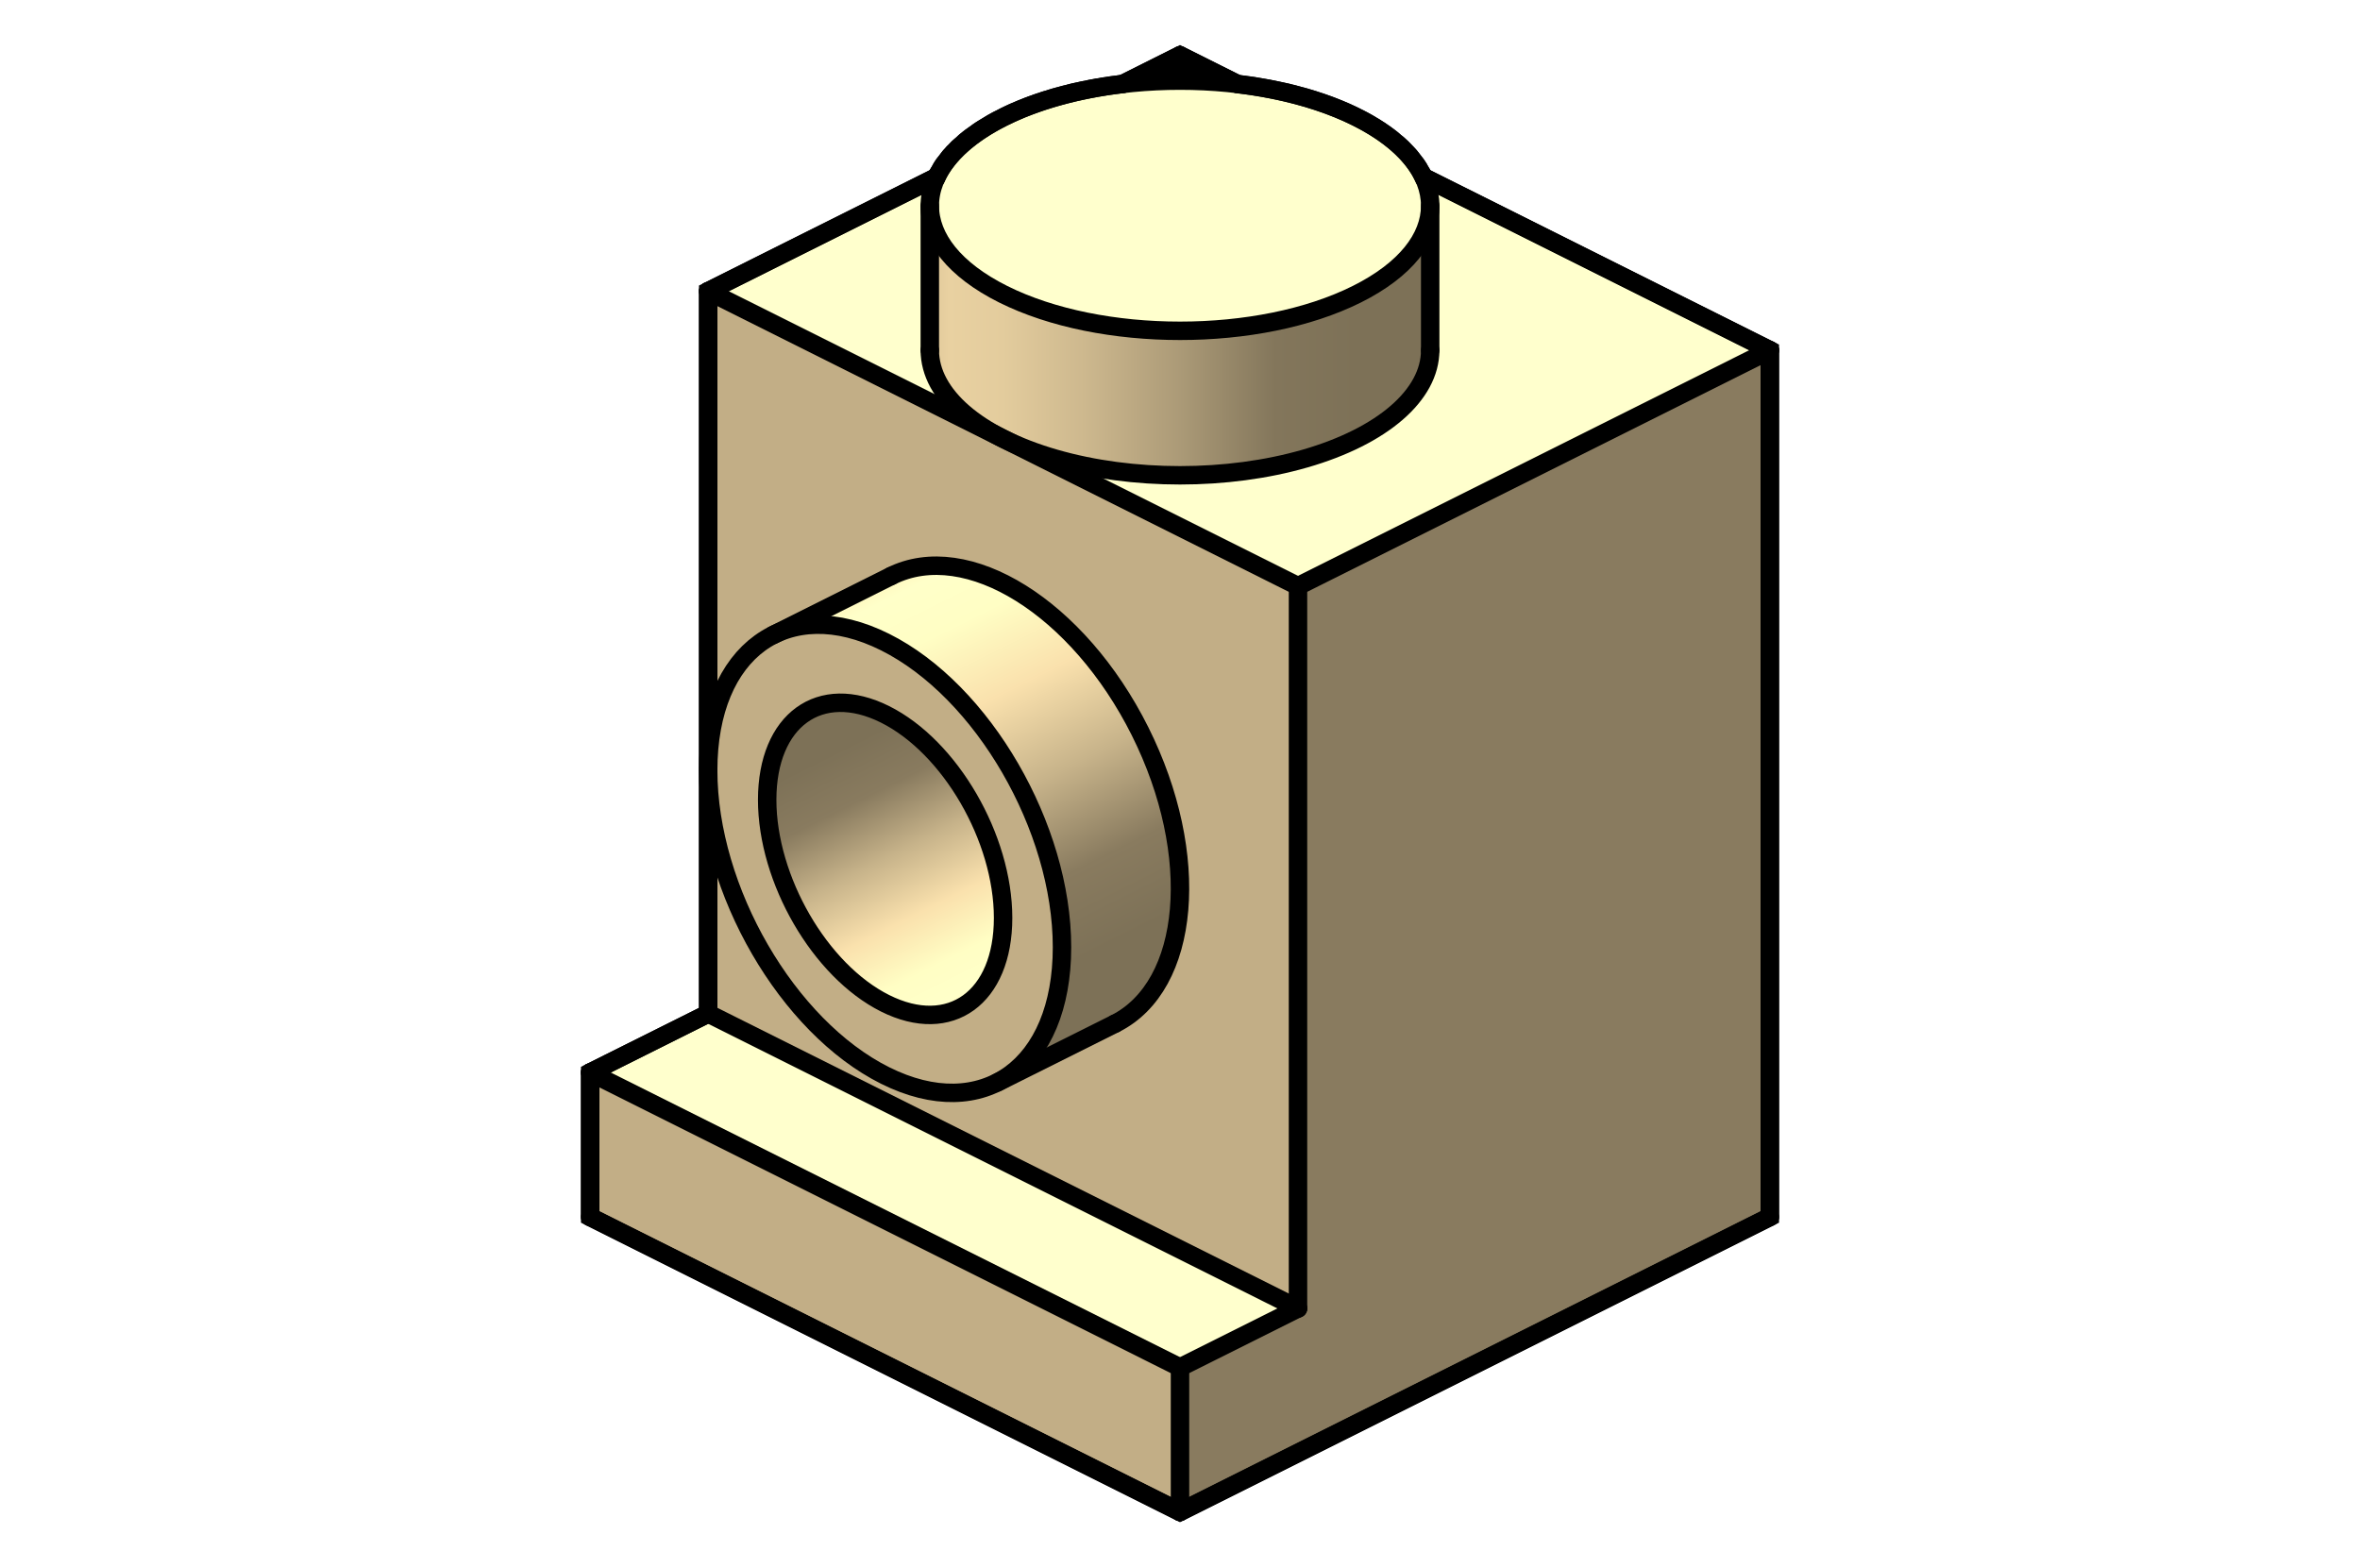
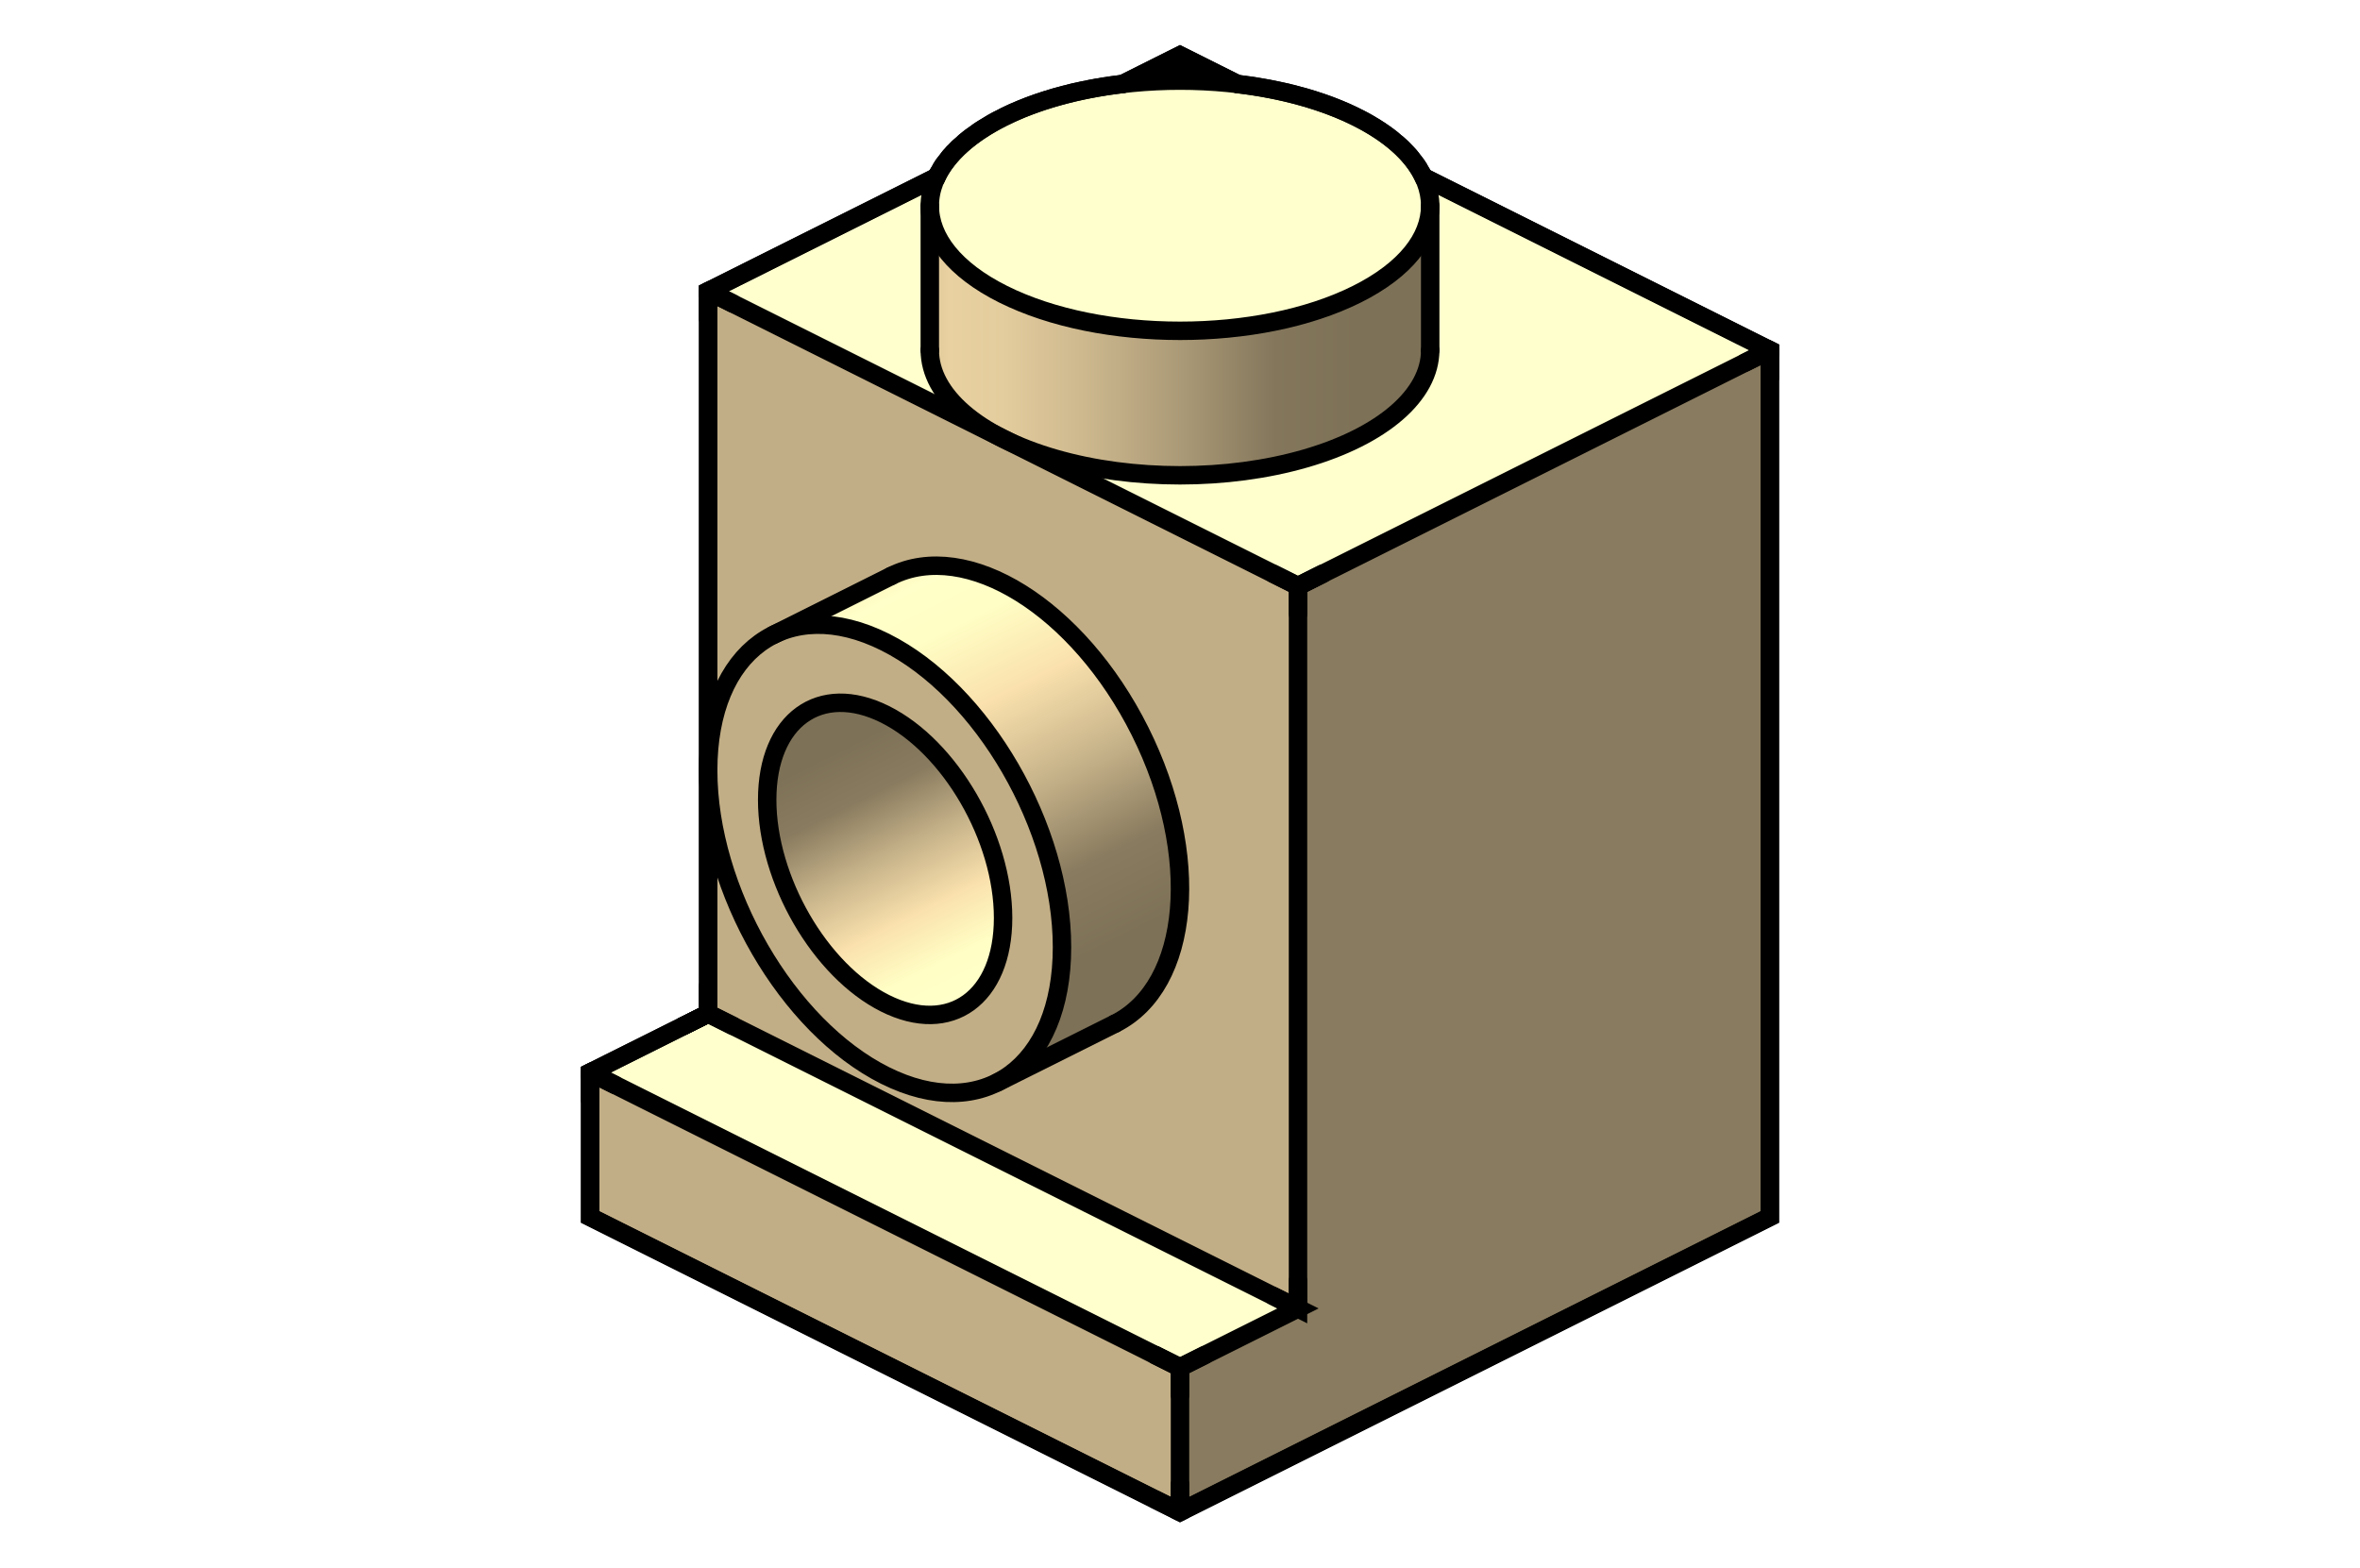
<svg xmlns="http://www.w3.org/2000/svg" viewBox="0 0 256 170" preserveAspectRatio="xMidYMid meet">
  <defs>
    <linearGradient id="g4" gradientUnits="userSpaceOnUse" x1="116.90" y1="102.95" x2="100.72" y2="70.58">
      <stop offset="-0.0%" stop-color="#fff6bd" />
      <stop offset="3.8%" stop-color="#ffffc9" />
      <stop offset="14.6%" stop-color="#fffec4" />
      <stop offset="30.9%" stop-color="#fae1ad" />
      <stop offset="50.0%" stop-color="#c7b38a" />
      <stop offset="69.1%" stop-color="#897b5f" />
      <stop offset="85.4%" stop-color="#7d7157" />
      <stop offset="96.2%" stop-color="#7d7157" />
      <stop offset="100.0%" stop-color="#7d7157" />
    </linearGradient>
    <linearGradient id="g7" gradientUnits="userSpaceOnUse" x1="90.27" y1="65.68" x2="114.55" y2="114.24">
      <stop offset="0.0%" stop-color="#fff6bd" />
      <stop offset="3.8%" stop-color="#ffffc9" />
      <stop offset="14.6%" stop-color="#fffec4" />
      <stop offset="30.9%" stop-color="#fae1ad" />
      <stop offset="50.0%" stop-color="#c7b38a" />
      <stop offset="69.1%" stop-color="#897b5f" />
      <stop offset="85.4%" stop-color="#7d7157" />
      <stop offset="96.2%" stop-color="#7d7157" />
      <stop offset="100.0%" stop-color="#7d7157" />
    </linearGradient>
    <linearGradient id="g8" gradientUnits="userSpaceOnUse" x1="100.86" y1="30.15" x2="155.14" y2="30.15">
      <stop offset="0.0%" stop-color="#dfc89a" />
      <stop offset="3.8%" stop-color="#e9d1a1" />
      <stop offset="14.6%" stop-color="#e3cc9d" />
      <stop offset="30.9%" stop-color="#cdb88e" />
      <stop offset="50.0%" stop-color="#ab9a77" />
      <stop offset="69.1%" stop-color="#83765b" />
      <stop offset="85.4%" stop-color="#7d7157" />
      <stop offset="96.2%" stop-color="#7d7157" />
      <stop offset="100.0%" stop-color="#7d7157" />
    </linearGradient>
  </defs>
  <g stroke-linejoin="round">
    <path d="M 76.82 109.94 L 140.79 141.93 L 140.79 63.58 L 76.82 31.59 L 76.82 83.56 L 76.82 109.94 Z M 83.87 68.88 L 86.45 67.59 L 89.61 66.01 L 89.71 65.96 L 90.06 65.79 L 90.75 65.45 L 91.83 64.90 L 93.34 64.15 L 95.17 63.23 L 96.67 62.48 A 27.14 16.62 -116.57 0 1 123.24 78.48 A 27.14 16.62 -116.57 0 1 121.87 110.50 A 27.14 16.62 -116.57 0 1 120.50 111.26 L 118.70 112.16 L 117.27 112.88 L 116.31 113.36 L 115.80 113.61 L 115.65 113.69 L 109.55 116.74 L 108.15 117.44 A 27.14 16.62 -116.57 0 1 81.65 101.56 A 27.14 16.62 -116.57 0 1 83.08 69.35 A 27.14 16.62 -116.57 0 1 83.87 68.88 Z" fill="#c2ae86" fill-rule="evenodd" stroke="#c2ae86" stroke-width="0.8" />
    <path d="M 128.00 164.00 L 128.00 148.33 L 64.02 116.34 L 64.02 132.01 L 128.00 164.00 Z" fill="#c2ae86" fill-rule="evenodd" stroke="#c2ae86" stroke-width="0.8" />
    <path d="M 64.02 116.34 L 128.00 148.33 L 140.79 141.93 L 76.82 109.94 L 64.02 116.34 Z" fill="#ffffcd" fill-rule="evenodd" stroke="#ffffcd" stroke-width="0.8" />
    <path d="M 140.79 63.58 L 140.79 141.93 L 128.00 148.33 L 128.00 164.00 L 191.98 132.01 L 191.98 37.99 L 140.79 63.58 Z" fill="#897b5f" fill-rule="evenodd" stroke="#897b5f" stroke-width="0.8" />
    <path d="M 87.39 77.28 A 18.10 11.08 -116.57 0 0 86.55 98.97 A 18.10 11.08 -116.57 0 0 104.04 109.37 A 18.10 11.08 -116.57 0 0 105.97 88.33 A 18.10 11.08 -116.57 0 0 88.33 76.80 A 18.10 11.08 -116.57 0 0 87.39 77.28 Z" fill="url(#g4)" fill-rule="evenodd" stroke="url(#g4)" stroke-width="0.8" />
    <path d="M 134.24 9.12 L 128.00 6.00 L 121.78 9.11 A 27.14 13.57 -180.00 0 1 134.24 9.12 Z M 100.86 37.99 L 100.86 22.32 A 27.14 13.57 -180.00 0 1 101.59 19.21 L 76.82 31.59 L 140.79 63.58 L 191.98 37.99 L 154.41 19.20 A 27.14 13.57 -180.00 0 1 155.14 22.32 L 155.14 37.99 A 27.14 13.57 -180.00 0 1 129.09 51.55 A 27.14 13.57 -180.00 0 1 100.94 39.08 A 27.14 13.57 -180.00 0 1 100.86 37.99 Z" fill="#ffffcd" fill-rule="evenodd" stroke="#ffffcd" stroke-width="0.8" />
    <path d="M 114.87 98.29 A 27.14 16.62 -116.57 0 0 93.44 68.59 A 27.14 16.62 -116.57 0 0 76.84 84.75 A 27.14 16.62 -116.57 0 0 95.53 116.42 A 27.14 16.62 -116.57 0 0 115.12 104.85 A 27.14 16.62 -116.57 0 0 114.87 98.29 Z M 108.55 102.53 A 18.10 11.08 -116.57 0 1 94.42 107.91 A 18.10 11.08 -116.57 0 1 83.23 85.99 A 18.10 11.08 -116.57 0 1 95.69 77.33 A 18.10 11.08 -116.57 0 1 108.74 97.96 A 18.10 11.08 -116.57 0 1 108.55 102.53 Z" fill="#c2ae86" fill-rule="evenodd" stroke="#c2ae86" stroke-width="0.8" />
    <path d="M 108.15 117.44 L 120.95 111.04 A 27.14 16.62 -116.57 0 0 124.09 80.19 A 27.14 16.62 -116.57 0 0 97.66 62.07 A 27.14 16.62 -116.57 0 0 96.67 62.48 L 83.87 68.88 A 27.14 16.62 -116.57 0 1 110.38 84.75 A 27.14 16.62 -116.57 0 1 109.31 116.76 A 27.14 16.62 -116.57 0 1 108.15 117.44 Z" fill="url(#g7)" fill-rule="evenodd" stroke="url(#g7)" stroke-width="0.8" />
    <path d="M 155.14 37.99 L 155.14 22.32 A 27.14 13.57 -180.00 0 1 128.20 35.88 A 27.14 13.57 -180.00 0 1 125.76 35.83 L 125.76 35.83 A 27.14 13.57 -180.00 0 1 100.86 22.32 L 100.86 37.99 A 27.14 13.57 -180.00 0 0 126.91 51.55 A 27.14 13.57 -180.00 0 0 155.06 39.08 A 27.14 13.57 -180.00 0 0 155.14 37.99 Z" fill="url(#g8)" fill-rule="evenodd" stroke="url(#g8)" stroke-width="0.8" />
    <path d="M 153.14 27.43 A 27.14 13.57 -180.00 0 0 140.08 10.16 A 27.14 13.57 -180.00 0 0 104.67 15.38 A 27.14 13.57 -180.00 0 0 112.43 33.43 A 27.14 13.57 -180.00 0 0 149.01 30.91 A 27.14 13.57 -180.00 0 0 153.14 27.43 Z" fill="#ffffcd" fill-rule="evenodd" stroke="#ffffcd" stroke-width="0.8" />
    <path d="M 129.29 7.76 L 128.00 7.12 L 126.71 7.76 L 127.03 7.75 L 127.04 7.75 L 127.51 7.75 L 127.52 7.75 L 128.00 7.75 L 128.00 7.75 L 128.48 7.75 L 128.49 7.75 L 128.96 7.75 L 128.97 7.75 L 129.29 7.76 Z" fill="#000000" fill-rule="evenodd" stroke="#000000" stroke-width="0.8" />
  </g>
  <defs>
    <clipPath id="sclip">
      <path d="M 100.84 18.46 L 75.82 30.97 L 75.82 109.33 L 63.02 115.72 L 63.02 132.63 L 128.00 165.12 L 192.98 132.63 L 192.98 37.37 L 155.17 18.47 L 154.98 18.15 L 154.84 17.91 L 154.68 17.61 L 154.63 17.54 L 154.58 17.46 L 154.52 17.38 L 154.47 17.31 L 154.16 16.91 L 153.73 16.35 L 153.68 16.29 L 153.64 16.24 L 153.58 16.18 L 153.53 16.12 L 153.19 15.77 L 152.73 15.29 L 152.56 15.14 L 152.42 15.00 L 152.37 14.96 L 152.34 14.93 L 152.05 14.70 L 152.03 14.69 L 152.03 14.69 L 151.56 14.28 L 151.33 14.11 L 151.13 13.95 L 150.95 13.83 L 150.82 13.72 L 150.57 13.56 L 150.25 13.33 L 149.94 13.14 L 149.67 12.96 L 149.32 12.76 L 149.08 12.60 L 148.95 12.53 L 148.81 12.45 L 148.42 12.24 L 148.06 12.04 L 147.66 11.85 L 147.24 11.63 L 147.18 11.60 L 147.13 11.58 L 146.84 11.45 L 146.73 11.40 L 146.32 11.21 L 145.94 11.05 L 145.54 10.88 L 145.25 10.77 L 145.02 10.67 L 144.75 10.57 L 144.44 10.45 L 144.11 10.34 L 143.75 10.20 L 143.14 10.01 L 142.74 9.87 L 142.60 9.83 L 142.45 9.78 L 142.15 9.70 L 141.85 9.60 L 141.04 9.39 L 140.36 9.20 L 140.34 9.20 L 140.32 9.19 L 140.19 9.17 L 140.10 9.14 L 139.87 9.08 L 138.88 8.87 L 138.18 8.72 L 138.00 8.69 L 137.83 8.65 L 137.78 8.64 L 137.59 8.61 L 136.67 8.45 L 135.92 8.32 L 135.79 8.31 L 135.69 8.29 L 135.40 8.26 L 135.16 8.22 L 134.59 8.15 L 134.53 8.15 L 128.00 4.88 L 121.50 8.13 L 121.03 8.20 L 120.30 8.29 L 119.90 8.36 L 119.51 8.41 L 119.17 8.48 L 118.86 8.52 L 118.56 8.58 L 118.19 8.64 L 117.72 8.75 L 117.27 8.83 L 116.75 8.95 L 116.74 8.95 L 116.30 9.04 L 116.22 9.06 L 116.13 9.08 L 115.61 9.22 L 115.11 9.34 L 114.65 9.47 L 114.15 9.60 L 114.00 9.65 L 113.85 9.69 L 113.50 9.81 L 113.04 9.94 L 112.68 10.07 L 112.25 10.20 L 111.84 10.36 L 111.53 10.46 L 111.34 10.54 L 111.08 10.63 L 110.78 10.76 L 110.46 10.88 L 109.81 11.16 L 109.37 11.34 L 109.30 11.38 L 109.24 11.41 L 109.03 11.51 L 108.76 11.63 L 108.09 11.98 L 107.52 12.26 L 107.44 12.31 L 107.39 12.34 L 107.30 12.39 L 107.19 12.45 L 106.50 12.87 L 105.95 13.20 L 105.86 13.26 L 105.75 13.33 L 105.67 13.38 L 105.60 13.43 L 105.31 13.65 L 104.97 13.89 L 104.54 14.20 L 104.49 14.24 L 104.44 14.28 L 104.21 14.47 L 104.02 14.62 L 103.75 14.88 L 103.40 15.18 L 103.32 15.25 L 103.27 15.29 L 102.92 15.66 L 102.67 15.90 L 102.51 16.09 L 102.26 16.35 L 102.24 16.38 L 102.22 16.41 L 101.95 16.77 L 101.78 16.99 L 101.56 17.26 L 101.50 17.35 L 101.42 17.46 L 101.38 17.54 L 101.33 17.61 L 101.11 18.01 Z" clip-rule="evenodd" />
    </clipPath>
  </defs>
  <g stroke="black" fill="none" stroke-linecap="round" clip-path="url(#sclip)">
    <path d="M 101.59 19.21 L 76.82 31.59 L 76.82 109.94 L 64.02 116.34 L 64.02 132.01 L 128.00 164.00 L 191.98 132.01 L 191.98 37.99 L 154.41 19.20 A 27.14 13.57 -180.00 0 0 134.24 9.12 L 128.00 6.00 L 121.78 9.11 A 27.14 13.57 -180.00 0 0 101.59 19.21 Z" stroke-width="2.00" stroke-linejoin="miter" stroke-miterlimit="5" />
-     <line x1="155.14" y1="22.32" x2="155.14" y2="37.99" stroke-width="2.00" />
-     <line x1="100.86" y1="22.32" x2="100.86" y2="37.99" stroke-width="2.00" />
-     <line x1="108.15" y1="117.44" x2="120.95" y2="111.04" stroke-width="2.00" />
-     <line x1="83.87" y1="68.88" x2="96.67" y2="62.48" stroke-width="2.00" />
-     <line x1="64.02" y1="132.01" x2="128.00" y2="164.00" stroke-width="2.00" />
-     <line x1="128.00" y1="164.00" x2="191.98" y2="132.01" stroke-width="2.00" />
-     <line x1="76.82" y1="109.94" x2="140.80" y2="141.93" stroke-width="2.00" />
-     <line x1="64.02" y1="116.34" x2="76.82" y2="109.94" stroke-width="2.00" />
-     <line x1="64.02" y1="116.34" x2="128.00" y2="148.33" stroke-width="2.00" />
-     <line x1="128.00" y1="148.33" x2="140.80" y2="141.93" stroke-width="2.00" />
-     <line x1="128.00" y1="6.00" x2="134.15" y2="9.07" stroke-width="2.00" />
-     <line x1="154.54" y1="19.27" x2="191.98" y2="37.99" stroke-width="2.00" />
-     <line x1="76.82" y1="31.59" x2="101.57" y2="19.21" stroke-width="2.00" />
-     <line x1="121.85" y1="9.08" x2="128.00" y2="6.00" stroke-width="2.00" />
-     <line x1="76.82" y1="31.59" x2="140.80" y2="63.58" stroke-width="2.00" />
-     <line x1="140.80" y1="63.58" x2="191.98" y2="37.99" stroke-width="2.00" />
-     <line x1="191.98" y1="37.99" x2="191.98" y2="132.01" stroke-width="2.00" />
-     <line x1="140.80" y1="63.58" x2="140.80" y2="141.93" stroke-width="2.00" />
-     <line x1="76.82" y1="31.59" x2="76.82" y2="109.94" stroke-width="2.00" />
-     <line x1="128.00" y1="148.33" x2="128.00" y2="164.00" stroke-width="2.00" />
-     <line x1="64.02" y1="116.34" x2="64.02" y2="132.01" stroke-width="2.00" />
    <path d="M 96.67 62.48 A 27.14 16.62 -116.57 0 1 123.67 79.33 A 27.14 16.62 -116.57 0 1 120.95 111.04" stroke-width="2.00" />
    <path d="M 155.14 37.99 A 27.14 13.57 -180.00 0 1 141.57 49.74 A 27.14 13.57 -180.00 0 1 114.43 49.74 A 27.14 13.57 -180.00 0 1 100.86 37.99" stroke-width="2.00" />
    <path d="M 147.19 31.91 A 27.14 13.57 -180.00 0 0 147.19 12.72 A 27.14 13.57 -180.00 0 0 108.81 12.72 A 27.14 13.57 -180.00 0 0 108.81 31.91 A 27.14 13.57 -180.00 0 0 147.19 31.91" stroke-width="2.00" />
    <path d="M 108.81 99.56 A 18.10 11.08 -116.57 0 1 96.01 108.83 A 18.10 11.08 -116.57 0 1 83.22 86.76 A 18.10 11.08 -116.57 0 1 96.01 77.49 A 18.10 11.08 -116.57 0 1 108.81 99.56" stroke-width="2.00" />
    <path d="M 115.20 102.75 A 27.14 16.62 -116.57 0 1 96.01 116.66 A 27.14 16.62 -116.57 0 1 76.82 83.56 A 27.14 16.62 -116.57 0 1 96.01 69.65 A 27.14 16.62 -116.57 0 1 115.20 102.75" stroke-width="2.00" />
+     <path d="M 64.02 116.34 L 64.02 132.01 L 128.00 164.00" stroke-width="2.00" stroke-linejoin="miter" stroke-miterlimit="5" />
+     <path d="M 76.82 31.59 L 76.82 109.94 L 140.80 141.93 L 128.00 148.33 L 128.00 164.00 L 191.98 132.01 L 191.98 37.99" stroke-width="2.00" stroke-linejoin="miter" stroke-miterlimit="5" />
+     <path d="M 128.00 148.33 L 64.02 116.34 L 76.82 109.94" stroke-width="2.00" stroke-linejoin="miter" stroke-miterlimit="5" />
+     <path d="M 121.85 9.08 L 128.00 6.00 L 134.15 9.07" stroke-width="2.00" stroke-linejoin="miter" stroke-miterlimit="5" />
+     <path d="M 154.54 19.27 L 191.98 37.99 L 140.80 63.58" stroke-width="2.00" stroke-linejoin="miter" stroke-miterlimit="5" />
+     <path d="M 140.80 141.93 L 140.80 63.58 L 76.82 31.59 L 101.57 19.21" stroke-width="2.00" stroke-linejoin="miter" stroke-miterlimit="5" />
+     <line x1="155.14" y1="22.32" x2="155.14" y2="37.99" stroke-width="2.00" />
+     <line x1="100.86" y1="22.32" x2="100.86" y2="37.99" stroke-width="2.00" />
+     <line x1="108.15" y1="117.44" x2="120.95" y2="111.04" stroke-width="2.00" />
+     <line x1="83.87" y1="68.88" x2="96.67" y2="62.48" stroke-width="2.00" />
+     <path d="M 125.32 162.66 L 128.00 164.00 L 128.00 161.00" stroke-width="2.00" stroke-linejoin="miter" stroke-miterlimit="5" />
+     <path d="M 74.14 111.28 L 76.82 109.94 L 76.82 106.94" stroke-width="2.00" stroke-linejoin="miter" stroke-miterlimit="5" />
+     <path d="M 79.50 111.28 L 76.82 109.94 L 74.14 111.28" stroke-width="2.00" stroke-linejoin="miter" stroke-miterlimit="5" />
+     <path d="M 138.12 140.59 L 140.80 141.93 L 140.80 138.93" stroke-width="2.00" stroke-linejoin="miter" stroke-miterlimit="5" />
+     <path d="M 66.70 117.68 L 64.02 116.34 L 64.02 119.34" stroke-width="2.00" stroke-linejoin="miter" stroke-miterlimit="5" />
+     <path d="M 128.00 151.33 L 128.00 148.33 L 125.32 146.99" stroke-width="2.00" stroke-linejoin="miter" stroke-miterlimit="5" />
+     <path d="M 125.32 146.99 L 128.00 148.33 L 130.68 146.99" stroke-width="2.00" stroke-linejoin="miter" stroke-miterlimit="5" />
+     <path d="M 191.98 40.99 L 191.98 37.99 L 189.30 39.33" stroke-width="2.00" stroke-linejoin="miter" stroke-miterlimit="5" />
+     <path d="M 79.50 32.93 L 76.82 31.59 L 76.82 34.59" stroke-width="2.00" stroke-linejoin="miter" stroke-miterlimit="5" />
+     <path d="M 143.48 62.24 L 140.80 63.58 L 140.80 66.58" stroke-width="2.00" stroke-linejoin="miter" stroke-miterlimit="5" />
+     <path d="M 138.12 62.24 L 140.80 63.58 L 143.48 62.24" stroke-width="2.00" stroke-linejoin="miter" stroke-miterlimit="5" />
  </g>
</svg>
